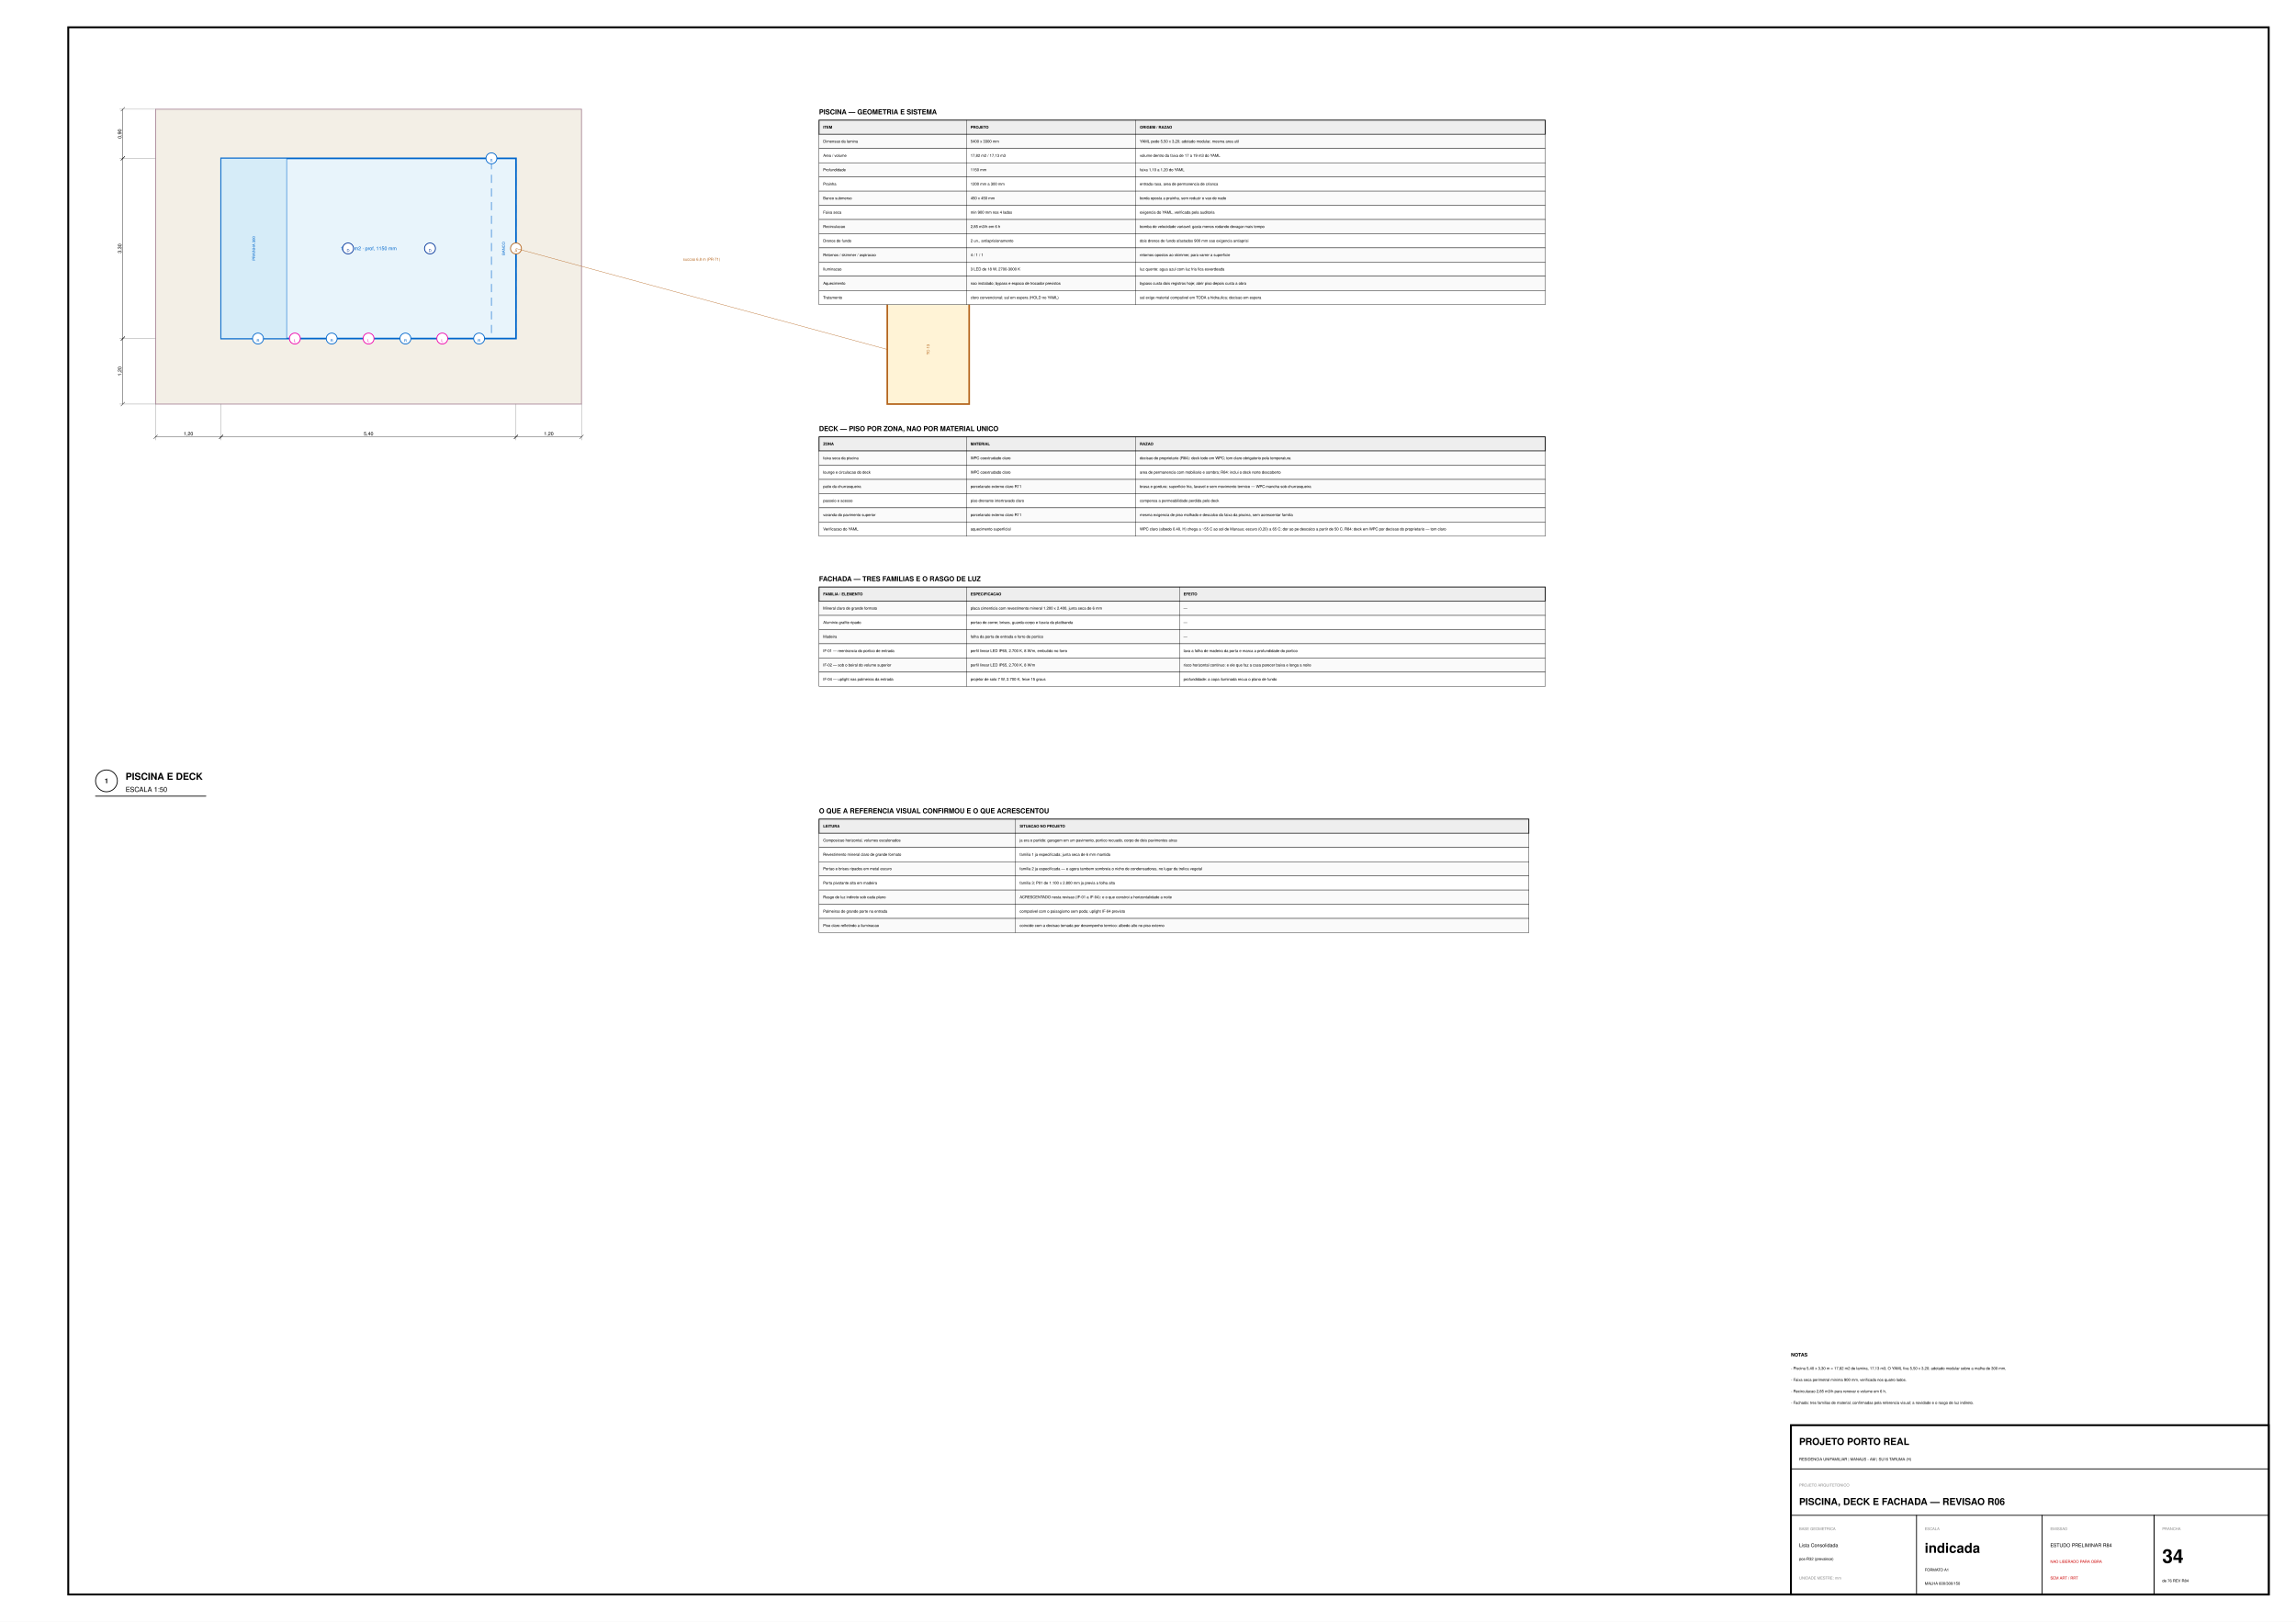
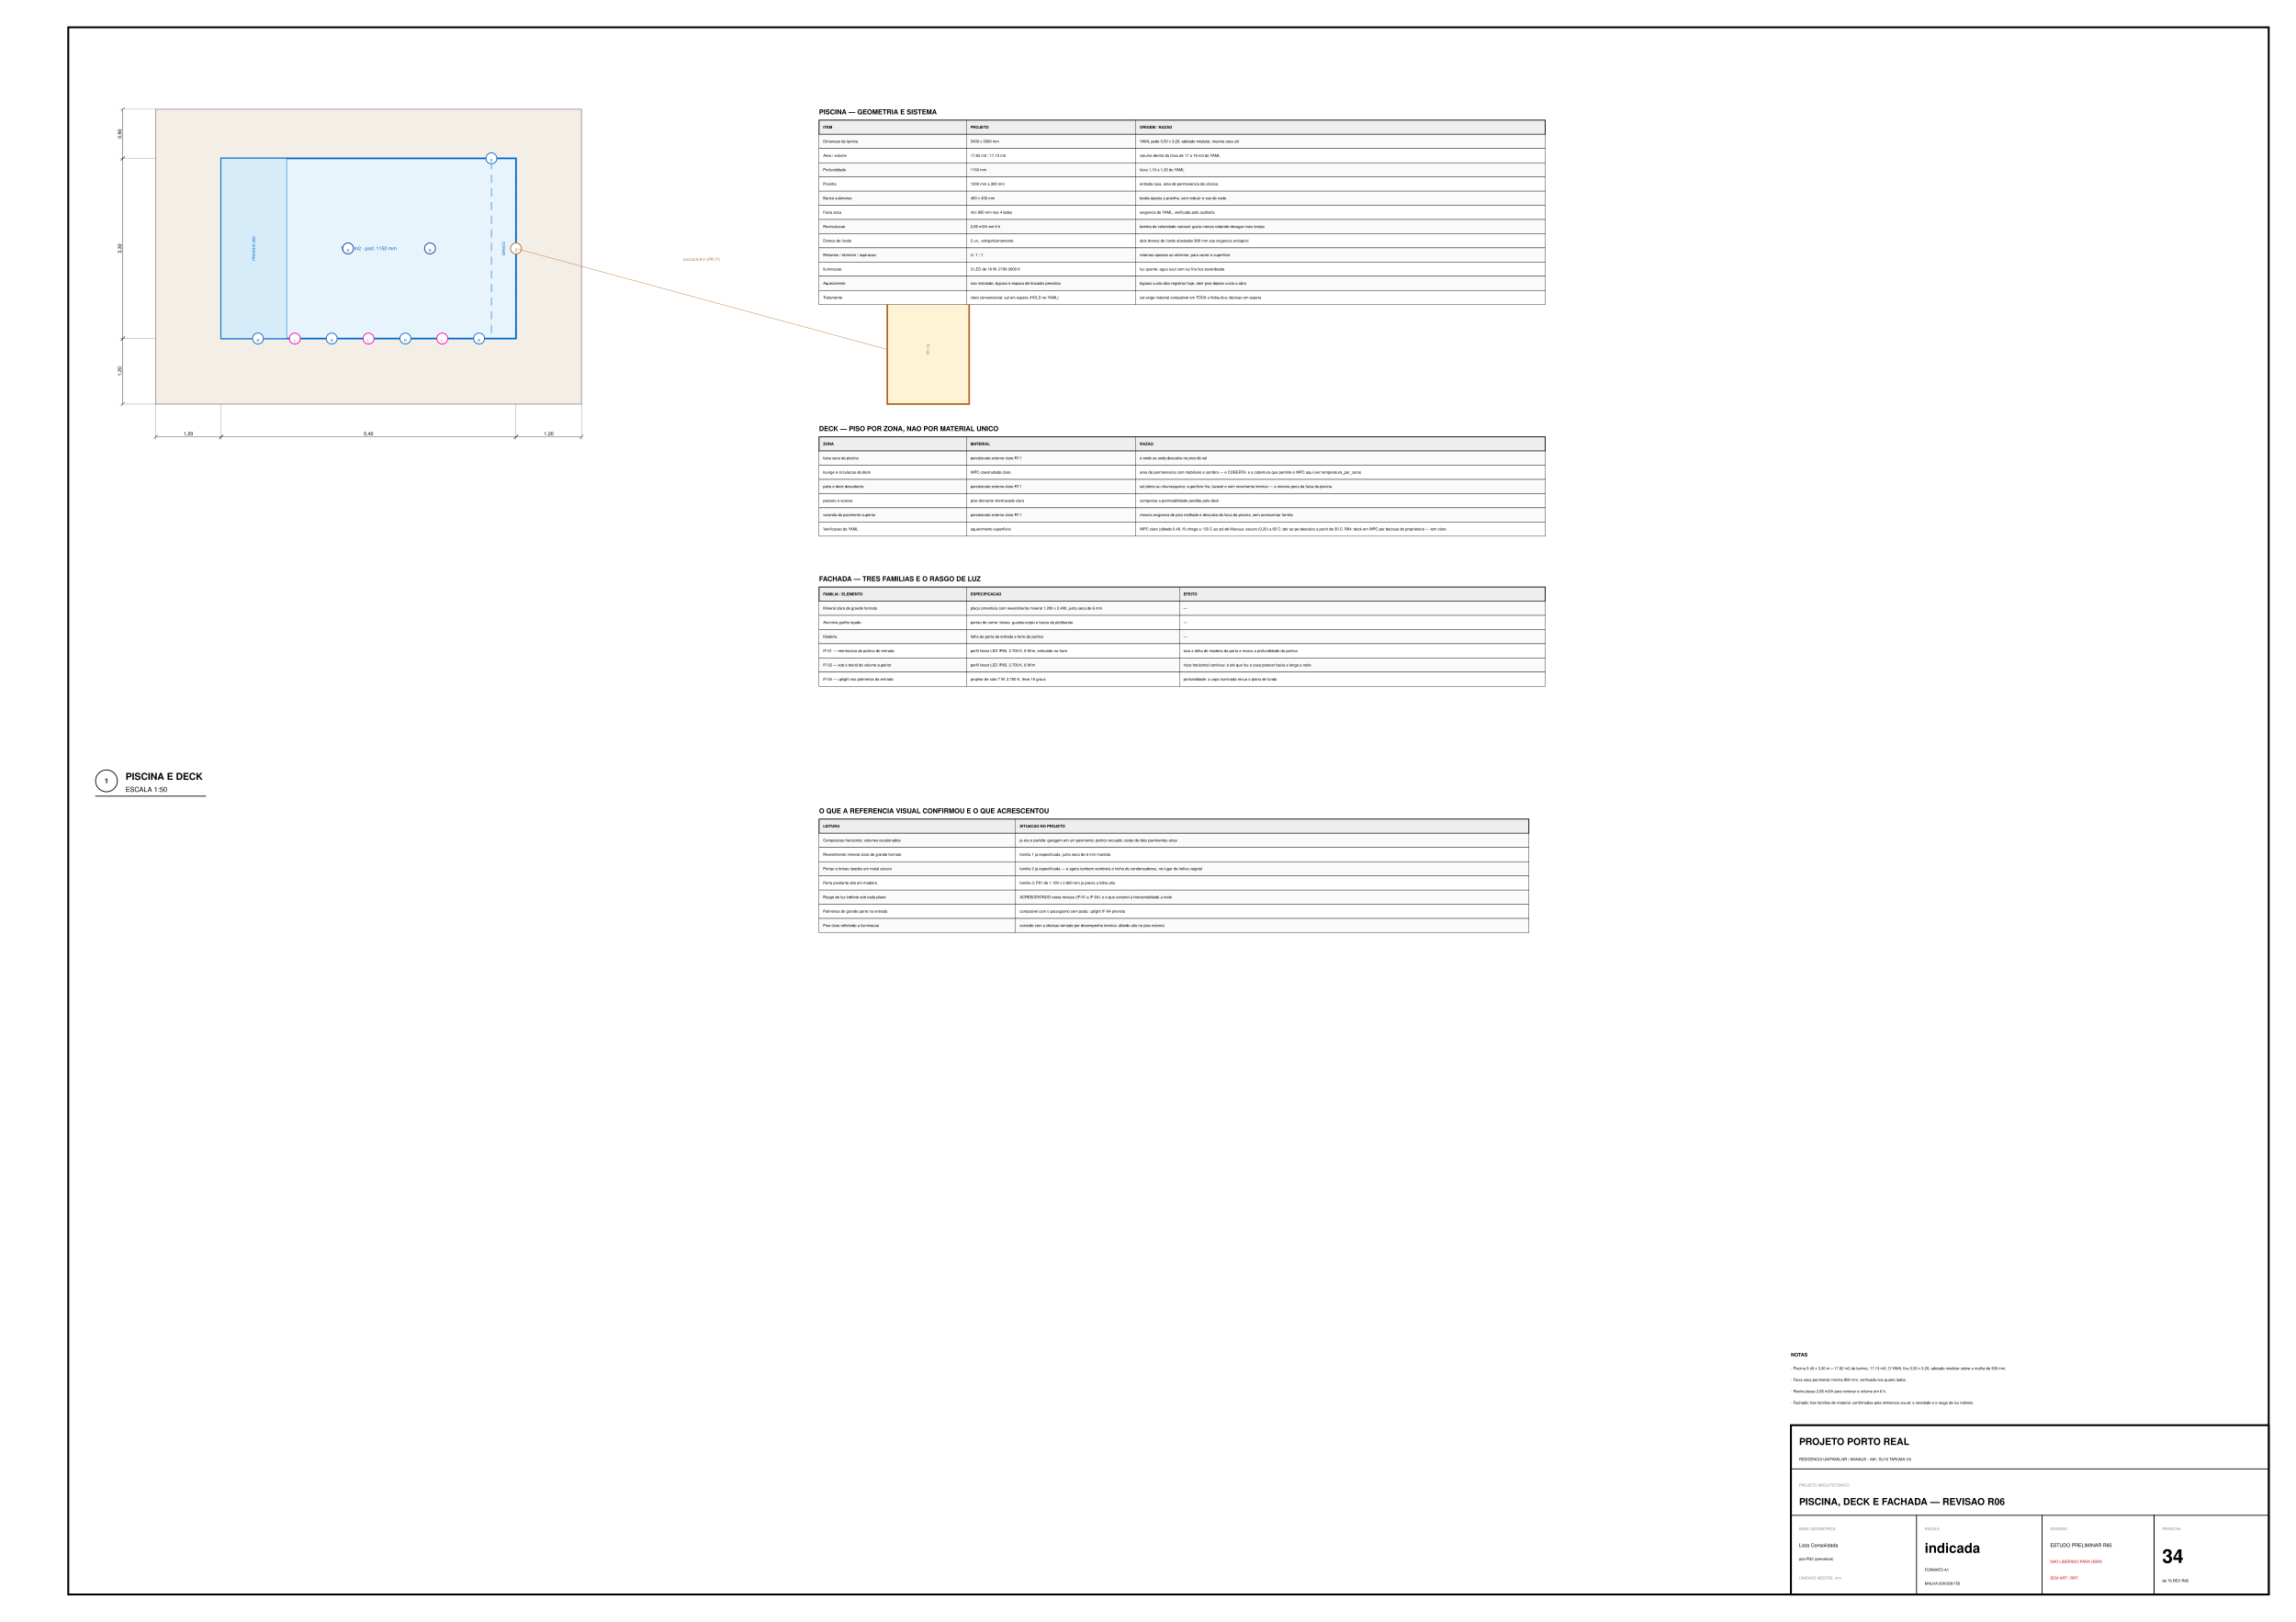
<svg xmlns="http://www.w3.org/2000/svg" version="1.1" width="841mm" height="594mm" viewBox="0 0 841 594">
  <rect width="841" height="594" fill="#ffffff" />
  <defs>
    <clipPath id="rec1">
      <rect x="25.00" y="10.00" width="806.00" height="574.00" />
    </clipPath>
  </defs>
  <g data-tipo="moldura">
    <rect x="25.0" y="10" width="806.00" height="574.00" fill="none" stroke="#000" stroke-width="0.7" />
  </g>
-   <g data-tipo="carimbo" data-cod="34" data-rev="R84">
+   <g data-tipo="carimbo" data-cod="34" data-rev="R85">
    <polygon points="656.000,522.000 831.000,522.000 831.000,584.000 656.000,584.000" stroke="#000000" stroke-width="0.7" fill="#fff" stroke-linejoin="miter" />
    <text x="659.000" y="528.000" font-family="Helvetica, Arial, sans-serif" font-size="3.50" font-weight="bold" fill="#000000" text-anchor="start" dominant-baseline="middle">PROJETO PORTO REAL</text>
    <text x="659.000" y="534.500" font-family="Helvetica, Arial, sans-serif" font-size="1.40" font-weight="normal" fill="#000000" text-anchor="start" dominant-baseline="middle">RESIDENCIA UNIFAMILIAR  |  MANAUS - AM  |  SU16 TARUMA (H)</text>
    <line x1="656.000" y1="538.000" x2="831.000" y2="538.000" stroke="#000000" stroke-width="0.3" fill="none" stroke-linecap="round" />
    <text x="659.000" y="544.000" font-family="Helvetica, Arial, sans-serif" font-size="1.40" font-weight="normal" fill="#8a8a8a" text-anchor="start" dominant-baseline="middle">PROJETO ARQUITETONICO</text>
    <text x="659.000" y="550.000" font-family="Helvetica, Arial, sans-serif" font-size="3.50" font-weight="bold" fill="#000000" text-anchor="start" dominant-baseline="middle">PISCINA, DECK E FACHADA — REVISAO R06</text>
    <line x1="656.000" y1="555.000" x2="831.000" y2="555.000" stroke="#000000" stroke-width="0.3" fill="none" stroke-linecap="round" />
    <line x1="702.000" y1="555.000" x2="702.000" y2="584.000" stroke="#000000" stroke-width="0.3" fill="none" stroke-linecap="round" />
    <line x1="748.000" y1="555.000" x2="748.000" y2="584.000" stroke="#000000" stroke-width="0.3" fill="none" stroke-linecap="round" />
    <line x1="789.000" y1="555.000" x2="789.000" y2="584.000" stroke="#000000" stroke-width="0.3" fill="none" stroke-linecap="round" />
    <line x1="789.000" y1="555.000" x2="789.000" y2="584.000" stroke="#000000" stroke-width="0.3" fill="none" stroke-linecap="round" />
    <text x="659.000" y="560.000" font-family="Helvetica, Arial, sans-serif" font-size="1.40" font-weight="normal" fill="#8a8a8a" text-anchor="start" dominant-baseline="middle">BASE GEOMETRICA</text>
    <text x="659.000" y="566.000" font-family="Helvetica, Arial, sans-serif" font-size="1.80" font-weight="normal" fill="#000000" text-anchor="start" dominant-baseline="middle">Lista Consolidada</text>
    <text x="659.000" y="571.000" font-family="Helvetica, Arial, sans-serif" font-size="1.40" font-weight="normal" fill="#000000" text-anchor="start" dominant-baseline="middle">pos-R32 (prevalece)</text>
    <text x="659.000" y="578.000" font-family="Helvetica, Arial, sans-serif" font-size="1.40" font-weight="normal" fill="#8a8a8a" text-anchor="start" dominant-baseline="middle">UNIDADE MESTRE: mm</text>
    <text x="705.000" y="560.000" font-family="Helvetica, Arial, sans-serif" font-size="1.40" font-weight="normal" fill="#8a8a8a" text-anchor="start" dominant-baseline="middle">ESCALA</text>
    <text x="705.000" y="567.000" font-family="Helvetica, Arial, sans-serif" font-size="5.00" font-weight="bold" fill="#000000" text-anchor="start" dominant-baseline="middle">indicada</text>
    <text x="705.000" y="575.000" font-family="Helvetica, Arial, sans-serif" font-size="1.40" font-weight="normal" fill="#000000" text-anchor="start" dominant-baseline="middle">FORMATO A1</text>
    <text x="705.000" y="580.000" font-family="Helvetica, Arial, sans-serif" font-size="1.40" font-weight="normal" fill="#000000" text-anchor="start" dominant-baseline="middle">MALHA 600/300/150</text>
    <text x="751.000" y="560.000" font-family="Helvetica, Arial, sans-serif" font-size="1.40" font-weight="normal" fill="#8a8a8a" text-anchor="start" dominant-baseline="middle">EMISSAO</text>
-     <text x="751.000" y="566.000" font-family="Helvetica, Arial, sans-serif" font-size="1.80" font-weight="normal" fill="#000000" text-anchor="start" dominant-baseline="middle">ESTUDO PRELIMINAR  R84</text>
+     <text x="751.000" y="566.000" font-family="Helvetica, Arial, sans-serif" font-size="1.80" font-weight="normal" fill="#000000" text-anchor="start" dominant-baseline="middle">ESTUDO PRELIMINAR  R85</text>
    <text x="751.000" y="572.000" font-family="Helvetica, Arial, sans-serif" font-size="1.40" font-weight="normal" fill="#c00" text-anchor="start" dominant-baseline="middle">NAO LIBERADO PARA OBRA</text>
    <text x="751.000" y="578.000" font-family="Helvetica, Arial, sans-serif" font-size="1.40" font-weight="normal" fill="#c00" text-anchor="start" dominant-baseline="middle">SEM ART / RRT</text>
    <text x="792.000" y="560.000" font-family="Helvetica, Arial, sans-serif" font-size="1.40" font-weight="normal" fill="#8a8a8a" text-anchor="start" dominant-baseline="middle">PRANCHA</text>
    <text x="792.000" y="570.000" font-family="Helvetica, Arial, sans-serif" font-size="7.00" font-weight="bold" fill="#000000" text-anchor="start" dominant-baseline="middle">34</text>
-     <text x="792.000" y="579.000" font-family="Helvetica, Arial, sans-serif" font-size="1.40" font-weight="normal" fill="#000000" text-anchor="start" dominant-baseline="middle">de 76   REV R84</text>
+     <text x="792.000" y="579.000" font-family="Helvetica, Arial, sans-serif" font-size="1.40" font-weight="normal" fill="#000000" text-anchor="start" dominant-baseline="middle">de 76   REV R85</text>
  </g>
  <g data-tipo="notas">
    <text x="656.000" y="496.200" font-family="Helvetica, Arial, sans-serif" font-size="1.80" font-weight="bold" fill="#000000" text-anchor="start" dominant-baseline="middle">NOTAS</text>
    <text x="656.000" y="501.200" font-family="Helvetica, Arial, sans-serif" font-size="1.40" font-weight="normal" fill="#000000" text-anchor="start" dominant-baseline="middle">- Piscina 5,40 x 3,30 m = 17,82 m2 de lamina, 17,13 m3, O YAML fixa 5,50 x 3,20; adotado modular sobre a malha de 300 mm,</text>
    <text x="656.000" y="505.400" font-family="Helvetica, Arial, sans-serif" font-size="1.40" font-weight="normal" fill="#000000" text-anchor="start" dominant-baseline="middle">- Faixa seca perimetral minima 900 mm, verificada nos quatro lados.</text>
    <text x="656.000" y="509.600" font-family="Helvetica, Arial, sans-serif" font-size="1.40" font-weight="normal" fill="#000000" text-anchor="start" dominant-baseline="middle">- Recirculacao 2,85 m3/h para renovar o volume em 6 h,</text>
    <text x="656.000" y="513.800" font-family="Helvetica, Arial, sans-serif" font-size="1.40" font-weight="normal" fill="#000000" text-anchor="start" dominant-baseline="middle">- Fachada: tres familias de material, confirmadas pela referencia visual; a novidade e o rasgo de luz indireto.</text>
  </g>
  <g clip-path="url(#rec1)" data-tipo="recorte">
    <circle cx="39.000" cy="286.000" r="4.000" stroke="#000000" stroke-width="0.3" fill="none" />
    <text x="39.000" y="286.000" font-family="Helvetica, Arial, sans-serif" font-size="2.50" font-weight="bold" fill="#000000" text-anchor="middle" dominant-baseline="middle">1</text>
    <text x="46.000" y="284.400" font-family="Helvetica, Arial, sans-serif" font-size="3.50" font-weight="bold" fill="#000000" text-anchor="start" dominant-baseline="middle">PISCINA E DECK</text>
    <text x="46.000" y="289.200" font-family="Helvetica, Arial, sans-serif" font-size="2.50" font-weight="normal" fill="#000000" text-anchor="start" dominant-baseline="middle">ESCALA 1:50</text>
    <line x1="35.000" y1="291.600" x2="75.400" y2="291.600" stroke="#000000" stroke-width="0.3" fill="none" stroke-linecap="round" />
    <polygon points="57.000,148.000 213.000,148.000 213.000,40.000 57.000,40.000" stroke="#a89" stroke-width="0.3" fill="#f3efe6" stroke-linejoin="miter" />
    <polygon points="81.000,124.000 189.000,124.000 189.000,58.000 81.000,58.000" stroke="#06c" stroke-width="0.6" fill="#e8f4fb" stroke-linejoin="miter" />
    <polygon points="81.000,124.000 105.000,124.000 105.000,58.000 81.000,58.000" stroke="#06c" stroke-width="0.18" fill="#d6ecf8" stroke-linejoin="miter" />
    <text x="93.000" y="91.000" font-family="Helvetica, Arial, sans-serif" font-size="1.40" font-weight="normal" fill="#06c" text-anchor="middle" dominant-baseline="middle" transform="rotate(-90.00 93.000 91.000)">PRAINHA 300</text>
    <polygon points="180.000,124.000 189.000,124.000 189.000,58.000 180.000,58.000" stroke="#06c" stroke-width="0.2" fill="none" stroke-dasharray="3,2" stroke-linejoin="miter" />
    <text x="184.500" y="91.000" font-family="Helvetica, Arial, sans-serif" font-size="1.40" font-weight="normal" fill="#06c" text-anchor="middle" dominant-baseline="middle" transform="rotate(-90.00 184.500 91.000)">BANCO</text>
    <text x="135.000" y="91.000" font-family="Helvetica, Arial, sans-serif" font-size="1.80" font-weight="normal" fill="#06c" text-anchor="middle" dominant-baseline="middle">17,82 m2  ·  prof, 1150 mm</text>
    <circle cx="180.000" cy="58.000" r="2.000" stroke="#06c" stroke-width="0.3" fill="#fff" />
    <text x="180.000" y="58.800" font-family="Helvetica, Arial, sans-serif" font-size="1.40" font-weight="normal" fill="#06c" text-anchor="middle" dominant-baseline="middle">S</text>
    <circle cx="127.500" cy="91.000" r="2.000" stroke="#039" stroke-width="0.3" fill="#fff" />
    <text x="127.500" y="91.800" font-family="Helvetica, Arial, sans-serif" font-size="1.40" font-weight="normal" fill="#039" text-anchor="middle" dominant-baseline="middle">D</text>
    <circle cx="157.500" cy="91.000" r="2.000" stroke="#039" stroke-width="0.3" fill="#fff" />
    <text x="157.500" y="91.800" font-family="Helvetica, Arial, sans-serif" font-size="1.40" font-weight="normal" fill="#039" text-anchor="middle" dominant-baseline="middle">D</text>
    <circle cx="94.500" cy="124.000" r="2.000" stroke="#06c" stroke-width="0.3" fill="#fff" />
    <text x="94.500" y="124.800" font-family="Helvetica, Arial, sans-serif" font-size="1.40" font-weight="normal" fill="#06c" text-anchor="middle" dominant-baseline="middle">R</text>
    <circle cx="121.500" cy="124.000" r="2.000" stroke="#06c" stroke-width="0.3" fill="#fff" />
    <text x="121.500" y="124.800" font-family="Helvetica, Arial, sans-serif" font-size="1.40" font-weight="normal" fill="#06c" text-anchor="middle" dominant-baseline="middle">R</text>
    <circle cx="148.500" cy="124.000" r="2.000" stroke="#06c" stroke-width="0.3" fill="#fff" />
    <text x="148.500" y="124.800" font-family="Helvetica, Arial, sans-serif" font-size="1.40" font-weight="normal" fill="#06c" text-anchor="middle" dominant-baseline="middle">R</text>
    <circle cx="175.500" cy="124.000" r="2.000" stroke="#06c" stroke-width="0.3" fill="#fff" />
    <text x="175.500" y="124.800" font-family="Helvetica, Arial, sans-serif" font-size="1.40" font-weight="normal" fill="#06c" text-anchor="middle" dominant-baseline="middle">R</text>
    <circle cx="189.000" cy="91.000" r="2.000" stroke="#b5651d" stroke-width="0.3" fill="#fff" />
    <text x="189.000" y="91.800" font-family="Helvetica, Arial, sans-serif" font-size="1.40" font-weight="normal" fill="#b5651d" text-anchor="middle" dominant-baseline="middle">A</text>
    <circle cx="108.000" cy="124.000" r="2.000" stroke="#e0a" stroke-width="0.3" fill="#fff" />
    <text x="108.000" y="124.800" font-family="Helvetica, Arial, sans-serif" font-size="1.40" font-weight="normal" fill="#e0a" text-anchor="middle" dominant-baseline="middle">L</text>
    <circle cx="135.000" cy="124.000" r="2.000" stroke="#e0a" stroke-width="0.3" fill="#fff" />
    <text x="135.000" y="124.800" font-family="Helvetica, Arial, sans-serif" font-size="1.40" font-weight="normal" fill="#e0a" text-anchor="middle" dominant-baseline="middle">L</text>
    <circle cx="162.000" cy="124.000" r="2.000" stroke="#e0a" stroke-width="0.3" fill="#fff" />
    <text x="162.000" y="124.800" font-family="Helvetica, Arial, sans-serif" font-size="1.40" font-weight="normal" fill="#e0a" text-anchor="middle" dominant-baseline="middle">L</text>
    <g data-tipo="cota" data-eixo="H" data-parciais="3">
      <line x1="57.000" y1="148.000" x2="57.000" y2="161.200" stroke="#8a8a8a" stroke-width="0.13" fill="none" stroke-linecap="round" />
      <line x1="81.000" y1="148.000" x2="81.000" y2="161.200" stroke="#8a8a8a" stroke-width="0.13" fill="none" stroke-linecap="round" />
      <line x1="189.000" y1="148.000" x2="189.000" y2="161.200" stroke="#8a8a8a" stroke-width="0.13" fill="none" stroke-linecap="round" />
      <line x1="213.000" y1="148.000" x2="213.000" y2="161.200" stroke="#8a8a8a" stroke-width="0.13" fill="none" stroke-linecap="round" />
      <line x1="57.000" y1="160.000" x2="213.000" y2="160.000" stroke="#000000" stroke-width="0.13" fill="none" stroke-linecap="round" />
      <line x1="56.300" y1="160.700" x2="57.700" y2="159.300" stroke="#000000" stroke-width="0.13" fill="none" stroke-linecap="round" />
      <line x1="80.300" y1="160.700" x2="81.700" y2="159.300" stroke="#000000" stroke-width="0.13" fill="none" stroke-linecap="round" />
      <text x="69.000" y="158.884" font-family="Helvetica, Arial, sans-serif" font-size="1.80" font-weight="normal" fill="#000000" text-anchor="middle" dominant-baseline="middle">1,20</text>
      <line x1="80.300" y1="160.700" x2="81.700" y2="159.300" stroke="#000000" stroke-width="0.13" fill="none" stroke-linecap="round" />
      <line x1="188.300" y1="160.700" x2="189.700" y2="159.300" stroke="#000000" stroke-width="0.13" fill="none" stroke-linecap="round" />
      <text x="135.000" y="158.884" font-family="Helvetica, Arial, sans-serif" font-size="1.80" font-weight="normal" fill="#000000" text-anchor="middle" dominant-baseline="middle">5,40</text>
      <line x1="188.300" y1="160.700" x2="189.700" y2="159.300" stroke="#000000" stroke-width="0.13" fill="none" stroke-linecap="round" />
      <line x1="212.300" y1="160.700" x2="213.700" y2="159.300" stroke="#000000" stroke-width="0.13" fill="none" stroke-linecap="round" />
      <text x="201.000" y="158.884" font-family="Helvetica, Arial, sans-serif" font-size="1.80" font-weight="normal" fill="#000000" text-anchor="middle" dominant-baseline="middle">1,20</text>
    </g>
    <g data-tipo="cota" data-eixo="V" data-parciais="3">
      <line x1="57.000" y1="148.000" x2="43.800" y2="148.000" stroke="#8a8a8a" stroke-width="0.13" fill="none" stroke-linecap="round" />
      <line x1="57.000" y1="124.000" x2="43.800" y2="124.000" stroke="#8a8a8a" stroke-width="0.13" fill="none" stroke-linecap="round" />
      <line x1="57.000" y1="58.000" x2="43.800" y2="58.000" stroke="#8a8a8a" stroke-width="0.13" fill="none" stroke-linecap="round" />
      <line x1="57.000" y1="40.000" x2="43.800" y2="40.000" stroke="#8a8a8a" stroke-width="0.13" fill="none" stroke-linecap="round" />
      <line x1="45.000" y1="148.000" x2="45.000" y2="40.000" stroke="#000000" stroke-width="0.13" fill="none" stroke-linecap="round" />
      <line x1="44.300" y1="148.700" x2="45.700" y2="147.300" stroke="#000000" stroke-width="0.13" fill="none" stroke-linecap="round" />
      <line x1="44.300" y1="124.700" x2="45.700" y2="123.300" stroke="#000000" stroke-width="0.13" fill="none" stroke-linecap="round" />
      <text x="43.884" y="136.000" font-family="Helvetica, Arial, sans-serif" font-size="1.80" font-weight="normal" fill="#000000" text-anchor="middle" dominant-baseline="middle" transform="rotate(-90.00 43.884 136.000)">1,20</text>
      <line x1="44.300" y1="124.700" x2="45.700" y2="123.300" stroke="#000000" stroke-width="0.13" fill="none" stroke-linecap="round" />
      <line x1="44.300" y1="58.700" x2="45.700" y2="57.300" stroke="#000000" stroke-width="0.13" fill="none" stroke-linecap="round" />
      <text x="43.884" y="91.000" font-family="Helvetica, Arial, sans-serif" font-size="1.80" font-weight="normal" fill="#000000" text-anchor="middle" dominant-baseline="middle" transform="rotate(-90.00 43.884 91.000)">3,30</text>
      <line x1="44.300" y1="58.700" x2="45.700" y2="57.300" stroke="#000000" stroke-width="0.13" fill="none" stroke-linecap="round" />
      <line x1="44.300" y1="40.700" x2="45.700" y2="39.300" stroke="#000000" stroke-width="0.13" fill="none" stroke-linecap="round" />
      <text x="43.884" y="49.000" font-family="Helvetica, Arial, sans-serif" font-size="1.80" font-weight="normal" fill="#000000" text-anchor="middle" dominant-baseline="middle" transform="rotate(-90.00 43.884 49.000)">0,90</text>
    </g>
    <polygon points="325.000,148.000 355.000,148.000 355.000,108.000 325.000,108.000" stroke="#b5651d" stroke-width="0.6" fill="#fff3d6" stroke-linejoin="miter" />
    <text x="340.000" y="128.000" font-family="Helvetica, Arial, sans-serif" font-size="1.40" font-weight="normal" fill="#b5651d" text-anchor="middle" dominant-baseline="middle" transform="rotate(-90.00 340.000 128.000)">TC-13</text>
    <line x1="189.000" y1="91.000" x2="325.000" y2="128.000" stroke="#b5651d" stroke-width="0.13" fill="none" stroke-linecap="round" />
    <text x="257.000" y="95.000" font-family="Helvetica, Arial, sans-serif" font-size="1.40" font-weight="normal" fill="#b5651d" text-anchor="middle" dominant-baseline="middle">succao 6,8 m (PR-71)</text>
    <text x="300.000" y="41.000" font-family="Helvetica, Arial, sans-serif" font-size="2.50" font-weight="bold" fill="#000000" text-anchor="start" dominant-baseline="middle">PISCINA — GEOMETRIA E SISTEMA</text>
    <polygon points="300.000,44.000 566.000,44.000 566.000,49.200 300.000,49.200" stroke="#000000" stroke-width="0.3" fill="#eee" stroke-linejoin="miter" />
    <text x="301.500" y="46.600" font-family="Helvetica, Arial, sans-serif" font-size="1.40" font-weight="bold" fill="#000000" text-anchor="start" dominant-baseline="middle">ITEM</text>
    <text x="355.500" y="46.600" font-family="Helvetica, Arial, sans-serif" font-size="1.40" font-weight="bold" fill="#000000" text-anchor="start" dominant-baseline="middle">PROJETO</text>
    <text x="417.500" y="46.600" font-family="Helvetica, Arial, sans-serif" font-size="1.40" font-weight="bold" fill="#000000" text-anchor="start" dominant-baseline="middle">ORIGEM / RAZAO</text>
    <polygon points="300.000,49.200 566.000,49.200 566.000,54.400 300.000,54.400" stroke="#000000" stroke-width="0.13" fill="#fafafa" stroke-linejoin="miter" />
    <text x="301.500" y="51.800" font-family="Helvetica, Arial, sans-serif" font-size="1.40" font-weight="normal" fill="#000000" text-anchor="start" dominant-baseline="middle">Dimensao da lamina</text>
    <text x="355.500" y="51.800" font-family="Helvetica, Arial, sans-serif" font-size="1.40" font-weight="normal" fill="#000000" text-anchor="start" dominant-baseline="middle">5400 x 3300 mm</text>
    <text x="417.500" y="51.800" font-family="Helvetica, Arial, sans-serif" font-size="1.40" font-weight="normal" fill="#000000" text-anchor="start" dominant-baseline="middle">YAML pede 5,50 x 3,20; adotado modular, mesma area util</text>
    <polygon points="300.000,54.400 566.000,54.400 566.000,59.600 300.000,59.600" stroke="#000000" stroke-width="0.13" fill="#fff" stroke-linejoin="miter" />
    <text x="301.500" y="57.000" font-family="Helvetica, Arial, sans-serif" font-size="1.40" font-weight="normal" fill="#000000" text-anchor="start" dominant-baseline="middle">Area / volume</text>
    <text x="355.500" y="57.000" font-family="Helvetica, Arial, sans-serif" font-size="1.40" font-weight="normal" fill="#000000" text-anchor="start" dominant-baseline="middle">17,82 m2 / 17,13 m3</text>
    <text x="417.500" y="57.000" font-family="Helvetica, Arial, sans-serif" font-size="1.40" font-weight="normal" fill="#000000" text-anchor="start" dominant-baseline="middle">volume dentro da faixa de 17 a 19 m3 do YAML</text>
    <polygon points="300.000,59.600 566.000,59.600 566.000,64.800 300.000,64.800" stroke="#000000" stroke-width="0.13" fill="#fafafa" stroke-linejoin="miter" />
    <text x="301.500" y="62.200" font-family="Helvetica, Arial, sans-serif" font-size="1.40" font-weight="normal" fill="#000000" text-anchor="start" dominant-baseline="middle">Profundidade</text>
    <text x="355.500" y="62.200" font-family="Helvetica, Arial, sans-serif" font-size="1.40" font-weight="normal" fill="#000000" text-anchor="start" dominant-baseline="middle">1150 mm</text>
    <text x="417.500" y="62.200" font-family="Helvetica, Arial, sans-serif" font-size="1.40" font-weight="normal" fill="#000000" text-anchor="start" dominant-baseline="middle">faixa 1,10 a 1,20 do YAML</text>
    <polygon points="300.000,64.800 566.000,64.800 566.000,70.000 300.000,70.000" stroke="#000000" stroke-width="0.13" fill="#fff" stroke-linejoin="miter" />
    <text x="301.500" y="67.400" font-family="Helvetica, Arial, sans-serif" font-size="1.40" font-weight="normal" fill="#000000" text-anchor="start" dominant-baseline="middle">Prainha</text>
    <text x="355.500" y="67.400" font-family="Helvetica, Arial, sans-serif" font-size="1.40" font-weight="normal" fill="#000000" text-anchor="start" dominant-baseline="middle">1200 mm a 300 mm</text>
    <text x="417.500" y="67.400" font-family="Helvetica, Arial, sans-serif" font-size="1.40" font-weight="normal" fill="#000000" text-anchor="start" dominant-baseline="middle">entrada rasa, area de permanencia de crianca</text>
    <polygon points="300.000,70.000 566.000,70.000 566.000,75.200 300.000,75.200" stroke="#000000" stroke-width="0.13" fill="#fafafa" stroke-linejoin="miter" />
    <text x="301.500" y="72.600" font-family="Helvetica, Arial, sans-serif" font-size="1.40" font-weight="normal" fill="#000000" text-anchor="start" dominant-baseline="middle">Banco submerso</text>
    <text x="355.500" y="72.600" font-family="Helvetica, Arial, sans-serif" font-size="1.40" font-weight="normal" fill="#000000" text-anchor="start" dominant-baseline="middle">450 x 450 mm</text>
    <text x="417.500" y="72.600" font-family="Helvetica, Arial, sans-serif" font-size="1.40" font-weight="normal" fill="#000000" text-anchor="start" dominant-baseline="middle">borda oposta a prainha, sem reduzir o vao de nado</text>
    <polygon points="300.000,75.200 566.000,75.200 566.000,80.400 300.000,80.400" stroke="#000000" stroke-width="0.13" fill="#fff" stroke-linejoin="miter" />
    <text x="301.500" y="77.800" font-family="Helvetica, Arial, sans-serif" font-size="1.40" font-weight="normal" fill="#000000" text-anchor="start" dominant-baseline="middle">Faixa seca</text>
    <text x="355.500" y="77.800" font-family="Helvetica, Arial, sans-serif" font-size="1.40" font-weight="normal" fill="#000000" text-anchor="start" dominant-baseline="middle">min 900 mm nos 4 lados</text>
    <text x="417.500" y="77.800" font-family="Helvetica, Arial, sans-serif" font-size="1.40" font-weight="normal" fill="#000000" text-anchor="start" dominant-baseline="middle">exigencia do YAML, verificada pela auditoria</text>
    <polygon points="300.000,80.400 566.000,80.400 566.000,85.600 300.000,85.600" stroke="#000000" stroke-width="0.13" fill="#fafafa" stroke-linejoin="miter" />
    <text x="301.500" y="83.000" font-family="Helvetica, Arial, sans-serif" font-size="1.40" font-weight="normal" fill="#000000" text-anchor="start" dominant-baseline="middle">Recirculacao</text>
    <text x="355.500" y="83.000" font-family="Helvetica, Arial, sans-serif" font-size="1.40" font-weight="normal" fill="#000000" text-anchor="start" dominant-baseline="middle">2,85 m3/h em 6 h</text>
    <text x="417.500" y="83.000" font-family="Helvetica, Arial, sans-serif" font-size="1.40" font-weight="normal" fill="#000000" text-anchor="start" dominant-baseline="middle">bomba de velocidade variavel: gasta menos rodando devagar mais tempo</text>
    <polygon points="300.000,85.600 566.000,85.600 566.000,90.800 300.000,90.800" stroke="#000000" stroke-width="0.13" fill="#fff" stroke-linejoin="miter" />
    <text x="301.500" y="88.200" font-family="Helvetica, Arial, sans-serif" font-size="1.40" font-weight="normal" fill="#000000" text-anchor="start" dominant-baseline="middle">Drenos de fundo</text>
    <text x="355.500" y="88.200" font-family="Helvetica, Arial, sans-serif" font-size="1.40" font-weight="normal" fill="#000000" text-anchor="start" dominant-baseline="middle">2 un., antiaprisionamento</text>
    <text x="417.500" y="88.200" font-family="Helvetica, Arial, sans-serif" font-size="1.40" font-weight="normal" fill="#000000" text-anchor="start" dominant-baseline="middle">dois drenos de fundo afastados 900 mm sao exigencia antiaprisi</text>
    <polygon points="300.000,90.800 566.000,90.800 566.000,96.000 300.000,96.000" stroke="#000000" stroke-width="0.13" fill="#fafafa" stroke-linejoin="miter" />
    <text x="301.500" y="93.400" font-family="Helvetica, Arial, sans-serif" font-size="1.40" font-weight="normal" fill="#000000" text-anchor="start" dominant-baseline="middle">Retornos / skimmer / aspiracao</text>
    <text x="355.500" y="93.400" font-family="Helvetica, Arial, sans-serif" font-size="1.40" font-weight="normal" fill="#000000" text-anchor="start" dominant-baseline="middle">4 / 1 / 1</text>
    <text x="417.500" y="93.400" font-family="Helvetica, Arial, sans-serif" font-size="1.40" font-weight="normal" fill="#000000" text-anchor="start" dominant-baseline="middle">retornos opostos ao skimmer, para varrer a superficie</text>
    <polygon points="300.000,96.000 566.000,96.000 566.000,101.200 300.000,101.200" stroke="#000000" stroke-width="0.13" fill="#fff" stroke-linejoin="miter" />
    <text x="301.500" y="98.600" font-family="Helvetica, Arial, sans-serif" font-size="1.40" font-weight="normal" fill="#000000" text-anchor="start" dominant-baseline="middle">Iluminacao</text>
    <text x="355.500" y="98.600" font-family="Helvetica, Arial, sans-serif" font-size="1.40" font-weight="normal" fill="#000000" text-anchor="start" dominant-baseline="middle">3 LED de 18 W, 2700-3000 K</text>
    <text x="417.500" y="98.600" font-family="Helvetica, Arial, sans-serif" font-size="1.40" font-weight="normal" fill="#000000" text-anchor="start" dominant-baseline="middle">luz quente: agua azul com luz fria fica esverdeada</text>
    <polygon points="300.000,101.200 566.000,101.200 566.000,106.400 300.000,106.400" stroke="#000000" stroke-width="0.13" fill="#fafafa" stroke-linejoin="miter" />
    <text x="301.500" y="103.800" font-family="Helvetica, Arial, sans-serif" font-size="1.40" font-weight="normal" fill="#000000" text-anchor="start" dominant-baseline="middle">Aquecimento</text>
    <text x="355.500" y="103.800" font-family="Helvetica, Arial, sans-serif" font-size="1.40" font-weight="normal" fill="#000000" text-anchor="start" dominant-baseline="middle">nao instalado; bypass e espaco de trocador previstos</text>
    <text x="417.500" y="103.800" font-family="Helvetica, Arial, sans-serif" font-size="1.40" font-weight="normal" fill="#000000" text-anchor="start" dominant-baseline="middle">bypass custa dois registros hoje; abrir piso depois custa a obra</text>
    <polygon points="300.000,106.400 566.000,106.400 566.000,111.600 300.000,111.600" stroke="#000000" stroke-width="0.13" fill="#fff" stroke-linejoin="miter" />
    <text x="301.500" y="109.000" font-family="Helvetica, Arial, sans-serif" font-size="1.40" font-weight="normal" fill="#000000" text-anchor="start" dominant-baseline="middle">Tratamento</text>
    <text x="355.500" y="109.000" font-family="Helvetica, Arial, sans-serif" font-size="1.40" font-weight="normal" fill="#000000" text-anchor="start" dominant-baseline="middle">cloro convencional; sal em espera (HOLD no YAML)</text>
    <text x="417.500" y="109.000" font-family="Helvetica, Arial, sans-serif" font-size="1.40" font-weight="normal" fill="#000000" text-anchor="start" dominant-baseline="middle">sal exige material compativel em TODA a hidraulica; decisao em espera</text>
    <line x1="354.000" y1="44.000" x2="354.000" y2="111.600" stroke="#000000" stroke-width="0.13" fill="none" stroke-linecap="round" />
    <line x1="416.000" y1="44.000" x2="416.000" y2="111.600" stroke="#000000" stroke-width="0.13" fill="none" stroke-linecap="round" />
    <text x="300.000" y="157.000" font-family="Helvetica, Arial, sans-serif" font-size="2.50" font-weight="bold" fill="#000000" text-anchor="start" dominant-baseline="middle">DECK — PISO POR ZONA, NAO POR MATERIAL UNICO</text>
    <polygon points="300.000,160.000 566.000,160.000 566.000,165.200 300.000,165.200" stroke="#000000" stroke-width="0.3" fill="#eee" stroke-linejoin="miter" />
    <text x="301.500" y="162.600" font-family="Helvetica, Arial, sans-serif" font-size="1.40" font-weight="bold" fill="#000000" text-anchor="start" dominant-baseline="middle">ZONA</text>
    <text x="355.500" y="162.600" font-family="Helvetica, Arial, sans-serif" font-size="1.40" font-weight="bold" fill="#000000" text-anchor="start" dominant-baseline="middle">MATERIAL</text>
    <text x="417.500" y="162.600" font-family="Helvetica, Arial, sans-serif" font-size="1.40" font-weight="bold" fill="#000000" text-anchor="start" dominant-baseline="middle">RAZAO</text>
    <polygon points="300.000,165.200 566.000,165.200 566.000,170.400 300.000,170.400" stroke="#000000" stroke-width="0.13" fill="#fafafa" stroke-linejoin="miter" />
    <text x="301.500" y="167.800" font-family="Helvetica, Arial, sans-serif" font-size="1.40" font-weight="normal" fill="#000000" text-anchor="start" dominant-baseline="middle">faixa seca da piscina</text>
-     <text x="355.500" y="167.800" font-family="Helvetica, Arial, sans-serif" font-size="1.40" font-weight="normal" fill="#000000" text-anchor="start" dominant-baseline="middle">WPC coextrudado claro</text>
-     <text x="417.500" y="167.800" font-family="Helvetica, Arial, sans-serif" font-size="1.40" font-weight="normal" fill="#000000" text-anchor="start" dominant-baseline="middle">decisao do proprietario (R84): deck todo em WPC; tom claro obrigatorio pela temperatura</text>
+     <text x="355.500" y="167.800" font-family="Helvetica, Arial, sans-serif" font-size="1.40" font-weight="normal" fill="#000000" text-anchor="start" dominant-baseline="middle">porcelanato externo claro R11</text>
+     <text x="417.500" y="167.800" font-family="Helvetica, Arial, sans-serif" font-size="1.40" font-weight="normal" fill="#000000" text-anchor="start" dominant-baseline="middle">e onde se anda descalco no pico do sol</text>
    <polygon points="300.000,170.400 566.000,170.400 566.000,175.600 300.000,175.600" stroke="#000000" stroke-width="0.13" fill="#fff" stroke-linejoin="miter" />
    <text x="301.500" y="173.000" font-family="Helvetica, Arial, sans-serif" font-size="1.40" font-weight="normal" fill="#000000" text-anchor="start" dominant-baseline="middle">lounge e circulacao do deck</text>
    <text x="355.500" y="173.000" font-family="Helvetica, Arial, sans-serif" font-size="1.40" font-weight="normal" fill="#000000" text-anchor="start" dominant-baseline="middle">WPC coextrudado claro</text>
-     <text x="417.500" y="173.000" font-family="Helvetica, Arial, sans-serif" font-size="1.40" font-weight="normal" fill="#000000" text-anchor="start" dominant-baseline="middle">area de permanencia com mobiliario e sombra; R84: inclui o deck norte descoberto</text>
+     <text x="417.500" y="173.000" font-family="Helvetica, Arial, sans-serif" font-size="1.40" font-weight="normal" fill="#000000" text-anchor="start" dominant-baseline="middle">area de permanencia com mobiliario e sombra — e COBERTA: e a cobertura que permite o WPC aqui (ver temperatura_por_zona)</text>
    <polygon points="300.000,175.600 566.000,175.600 566.000,180.800 300.000,180.800" stroke="#000000" stroke-width="0.13" fill="#fafafa" stroke-linejoin="miter" />
-     <text x="301.500" y="178.200" font-family="Helvetica, Arial, sans-serif" font-size="1.40" font-weight="normal" fill="#000000" text-anchor="start" dominant-baseline="middle">patio da churrasqueira</text>
+     <text x="301.500" y="178.200" font-family="Helvetica, Arial, sans-serif" font-size="1.40" font-weight="normal" fill="#000000" text-anchor="start" dominant-baseline="middle">patio e deck descoberto</text>
    <text x="355.500" y="178.200" font-family="Helvetica, Arial, sans-serif" font-size="1.40" font-weight="normal" fill="#000000" text-anchor="start" dominant-baseline="middle">porcelanato externo claro R11</text>
-     <text x="417.500" y="178.200" font-family="Helvetica, Arial, sans-serif" font-size="1.40" font-weight="normal" fill="#000000" text-anchor="start" dominant-baseline="middle">brasa e gordura: superficie fria, lavavel e sem movimento termico — WPC mancha sob churrasqueira</text>
+     <text x="417.500" y="178.200" font-family="Helvetica, Arial, sans-serif" font-size="1.40" font-weight="normal" fill="#000000" text-anchor="start" dominant-baseline="middle">sol pleno ou churrasqueira: superficie fria, lavavel e sem movimento termico — a mesma peca da faixa da piscina</text>
    <polygon points="300.000,180.800 566.000,180.800 566.000,186.000 300.000,186.000" stroke="#000000" stroke-width="0.13" fill="#fff" stroke-linejoin="miter" />
    <text x="301.500" y="183.400" font-family="Helvetica, Arial, sans-serif" font-size="1.40" font-weight="normal" fill="#000000" text-anchor="start" dominant-baseline="middle">passeio e acesso</text>
    <text x="355.500" y="183.400" font-family="Helvetica, Arial, sans-serif" font-size="1.40" font-weight="normal" fill="#000000" text-anchor="start" dominant-baseline="middle">piso drenante intertravado claro</text>
    <text x="417.500" y="183.400" font-family="Helvetica, Arial, sans-serif" font-size="1.40" font-weight="normal" fill="#000000" text-anchor="start" dominant-baseline="middle">compensa a permeabilidade perdida pelo deck</text>
    <polygon points="300.000,186.000 566.000,186.000 566.000,191.200 300.000,191.200" stroke="#000000" stroke-width="0.13" fill="#fafafa" stroke-linejoin="miter" />
    <text x="301.500" y="188.600" font-family="Helvetica, Arial, sans-serif" font-size="1.40" font-weight="normal" fill="#000000" text-anchor="start" dominant-baseline="middle">varanda do pavimento superior</text>
    <text x="355.500" y="188.600" font-family="Helvetica, Arial, sans-serif" font-size="1.40" font-weight="normal" fill="#000000" text-anchor="start" dominant-baseline="middle">porcelanato externo claro R11</text>
    <text x="417.500" y="188.600" font-family="Helvetica, Arial, sans-serif" font-size="1.40" font-weight="normal" fill="#000000" text-anchor="start" dominant-baseline="middle">mesma exigencia de piso molhado e descalco da faixa da piscina, sem acrescentar familia</text>
    <polygon points="300.000,191.200 566.000,191.200 566.000,196.400 300.000,196.400" stroke="#000000" stroke-width="0.13" fill="#fff" stroke-linejoin="miter" />
    <text x="301.500" y="193.800" font-family="Helvetica, Arial, sans-serif" font-size="1.40" font-weight="normal" fill="#000000" text-anchor="start" dominant-baseline="middle">Verificacao do YAML</text>
    <text x="355.500" y="193.800" font-family="Helvetica, Arial, sans-serif" font-size="1.40" font-weight="normal" fill="#000000" text-anchor="start" dominant-baseline="middle">aquecimento superficial</text>
    <text x="417.500" y="193.800" font-family="Helvetica, Arial, sans-serif" font-size="1.40" font-weight="normal" fill="#000000" text-anchor="start" dominant-baseline="middle">WPC claro (albedo 0.40, H) chega a ~55 C ao sol de Manaus; escuro (0,20) a 65 C; dor ao pe descalco a partir de 50 C. R84: deck em WPC por decisao do proprietario — tom claro</text>
    <line x1="354.000" y1="160.000" x2="354.000" y2="196.400" stroke="#000000" stroke-width="0.13" fill="none" stroke-linecap="round" />
    <line x1="416.000" y1="160.000" x2="416.000" y2="196.400" stroke="#000000" stroke-width="0.13" fill="none" stroke-linecap="round" />
    <text x="300.000" y="212.000" font-family="Helvetica, Arial, sans-serif" font-size="2.50" font-weight="bold" fill="#000000" text-anchor="start" dominant-baseline="middle">FACHADA — TRES FAMILIAS E O RASGO DE LUZ</text>
    <polygon points="300.000,215.000 566.000,215.000 566.000,220.200 300.000,220.200" stroke="#000000" stroke-width="0.3" fill="#eee" stroke-linejoin="miter" />
    <text x="301.500" y="217.600" font-family="Helvetica, Arial, sans-serif" font-size="1.40" font-weight="bold" fill="#000000" text-anchor="start" dominant-baseline="middle">FAMILIA / ELEMENTO</text>
    <text x="355.500" y="217.600" font-family="Helvetica, Arial, sans-serif" font-size="1.40" font-weight="bold" fill="#000000" text-anchor="start" dominant-baseline="middle">ESPECIFICACAO</text>
    <text x="433.500" y="217.600" font-family="Helvetica, Arial, sans-serif" font-size="1.40" font-weight="bold" fill="#000000" text-anchor="start" dominant-baseline="middle">EFEITO</text>
    <polygon points="300.000,220.200 566.000,220.200 566.000,225.400 300.000,225.400" stroke="#000000" stroke-width="0.13" fill="#fafafa" stroke-linejoin="miter" />
    <text x="301.500" y="222.800" font-family="Helvetica, Arial, sans-serif" font-size="1.40" font-weight="normal" fill="#000000" text-anchor="start" dominant-baseline="middle">Mineral claro de grande formato</text>
    <text x="355.500" y="222.800" font-family="Helvetica, Arial, sans-serif" font-size="1.40" font-weight="normal" fill="#000000" text-anchor="start" dominant-baseline="middle">placa cimenticia com revestimento mineral 1.200 x 2.400, junta seca de 6 mm</text>
    <text x="433.500" y="222.800" font-family="Helvetica, Arial, sans-serif" font-size="1.40" font-weight="normal" fill="#000000" text-anchor="start" dominant-baseline="middle">—</text>
    <polygon points="300.000,225.400 566.000,225.400 566.000,230.600 300.000,230.600" stroke="#000000" stroke-width="0.13" fill="#fff" stroke-linejoin="miter" />
    <text x="301.500" y="228.000" font-family="Helvetica, Arial, sans-serif" font-size="1.40" font-weight="normal" fill="#000000" text-anchor="start" dominant-baseline="middle">Aluminio grafite ripado</text>
    <text x="355.500" y="228.000" font-family="Helvetica, Arial, sans-serif" font-size="1.40" font-weight="normal" fill="#000000" text-anchor="start" dominant-baseline="middle">portao de correr, brises, guarda-corpo e fascia da platibanda</text>
    <text x="433.500" y="228.000" font-family="Helvetica, Arial, sans-serif" font-size="1.40" font-weight="normal" fill="#000000" text-anchor="start" dominant-baseline="middle">—</text>
    <polygon points="300.000,230.600 566.000,230.600 566.000,235.800 300.000,235.800" stroke="#000000" stroke-width="0.13" fill="#fafafa" stroke-linejoin="miter" />
    <text x="301.500" y="233.200" font-family="Helvetica, Arial, sans-serif" font-size="1.40" font-weight="normal" fill="#000000" text-anchor="start" dominant-baseline="middle">Madeira</text>
    <text x="355.500" y="233.200" font-family="Helvetica, Arial, sans-serif" font-size="1.40" font-weight="normal" fill="#000000" text-anchor="start" dominant-baseline="middle">folha da porta de entrada e forro do portico</text>
    <text x="433.500" y="233.200" font-family="Helvetica, Arial, sans-serif" font-size="1.40" font-weight="normal" fill="#000000" text-anchor="start" dominant-baseline="middle">—</text>
    <polygon points="300.000,235.800 566.000,235.800 566.000,241.000 300.000,241.000" stroke="#000000" stroke-width="0.13" fill="#fff" stroke-linejoin="miter" />
    <text x="301.500" y="238.400" font-family="Helvetica, Arial, sans-serif" font-size="1.40" font-weight="normal" fill="#000000" text-anchor="start" dominant-baseline="middle">IF-01 — reentrancia do portico de entrada</text>
    <text x="355.500" y="238.400" font-family="Helvetica, Arial, sans-serif" font-size="1.40" font-weight="normal" fill="#000000" text-anchor="start" dominant-baseline="middle">perfil linear LED IP65, 2.700 K, 8 W/m, embutido no forro</text>
    <text x="433.500" y="238.400" font-family="Helvetica, Arial, sans-serif" font-size="1.40" font-weight="normal" fill="#000000" text-anchor="start" dominant-baseline="middle">lava a folha de madeira da porta e marca a profundidade do portico</text>
    <polygon points="300.000,241.000 566.000,241.000 566.000,246.200 300.000,246.200" stroke="#000000" stroke-width="0.13" fill="#fafafa" stroke-linejoin="miter" />
    <text x="301.500" y="243.600" font-family="Helvetica, Arial, sans-serif" font-size="1.40" font-weight="normal" fill="#000000" text-anchor="start" dominant-baseline="middle">IF-02 — sob o beiral do volume superior</text>
    <text x="355.500" y="243.600" font-family="Helvetica, Arial, sans-serif" font-size="1.40" font-weight="normal" fill="#000000" text-anchor="start" dominant-baseline="middle">perfil linear LED IP65, 2.700 K, 8 W/m</text>
    <text x="433.500" y="243.600" font-family="Helvetica, Arial, sans-serif" font-size="1.40" font-weight="normal" fill="#000000" text-anchor="start" dominant-baseline="middle">risco horizontal continuo: e ele que faz a casa parecer baixa e longa a noite</text>
    <polygon points="300.000,246.200 566.000,246.200 566.000,251.400 300.000,251.400" stroke="#000000" stroke-width="0.13" fill="#fff" stroke-linejoin="miter" />
    <text x="301.500" y="248.800" font-family="Helvetica, Arial, sans-serif" font-size="1.40" font-weight="normal" fill="#000000" text-anchor="start" dominant-baseline="middle">IF-04 — uplight nas palmeiras da entrada</text>
    <text x="355.500" y="248.800" font-family="Helvetica, Arial, sans-serif" font-size="1.40" font-weight="normal" fill="#000000" text-anchor="start" dominant-baseline="middle">projetor de solo 7 W, 2.700 K, feixe 15 graus</text>
    <text x="433.500" y="248.800" font-family="Helvetica, Arial, sans-serif" font-size="1.40" font-weight="normal" fill="#000000" text-anchor="start" dominant-baseline="middle">profundidade: a copa iluminada recua o plano de fundo</text>
    <line x1="354.000" y1="215.000" x2="354.000" y2="251.400" stroke="#000000" stroke-width="0.13" fill="none" stroke-linecap="round" />
    <line x1="432.000" y1="215.000" x2="432.000" y2="251.400" stroke="#000000" stroke-width="0.13" fill="none" stroke-linecap="round" />
    <text x="300.000" y="297.000" font-family="Helvetica, Arial, sans-serif" font-size="2.50" font-weight="bold" fill="#000000" text-anchor="start" dominant-baseline="middle">O QUE A REFERENCIA VISUAL CONFIRMOU E O QUE ACRESCENTOU</text>
    <polygon points="300.000,300.000 560.000,300.000 560.000,305.200 300.000,305.200" stroke="#000000" stroke-width="0.3" fill="#eee" stroke-linejoin="miter" />
    <text x="301.500" y="302.600" font-family="Helvetica, Arial, sans-serif" font-size="1.40" font-weight="bold" fill="#000000" text-anchor="start" dominant-baseline="middle">LEITURA</text>
    <text x="373.500" y="302.600" font-family="Helvetica, Arial, sans-serif" font-size="1.40" font-weight="bold" fill="#000000" text-anchor="start" dominant-baseline="middle">SITUACAO NO PROJETO</text>
    <polygon points="300.000,305.200 560.000,305.200 560.000,310.400 300.000,310.400" stroke="#000000" stroke-width="0.13" fill="#fafafa" stroke-linejoin="miter" />
    <text x="301.500" y="307.800" font-family="Helvetica, Arial, sans-serif" font-size="1.40" font-weight="normal" fill="#000000" text-anchor="start" dominant-baseline="middle">Composicao horizontal, volumes escalonados</text>
    <text x="373.500" y="307.800" font-family="Helvetica, Arial, sans-serif" font-size="1.40" font-weight="normal" fill="#000000" text-anchor="start" dominant-baseline="middle">ja era o partido: garagem em um pavimento, portico recuado, corpo de dois pavimentos atras</text>
    <polygon points="300.000,310.400 560.000,310.400 560.000,315.600 300.000,315.600" stroke="#000000" stroke-width="0.13" fill="#fff" stroke-linejoin="miter" />
    <text x="301.500" y="313.000" font-family="Helvetica, Arial, sans-serif" font-size="1.40" font-weight="normal" fill="#000000" text-anchor="start" dominant-baseline="middle">Revestimento mineral claro de grande formato</text>
    <text x="373.500" y="313.000" font-family="Helvetica, Arial, sans-serif" font-size="1.40" font-weight="normal" fill="#000000" text-anchor="start" dominant-baseline="middle">familia 1 ja especificada; junta seca de 6 mm mantida</text>
    <polygon points="300.000,315.600 560.000,315.600 560.000,320.800 300.000,320.800" stroke="#000000" stroke-width="0.13" fill="#fafafa" stroke-linejoin="miter" />
    <text x="301.500" y="318.200" font-family="Helvetica, Arial, sans-serif" font-size="1.40" font-weight="normal" fill="#000000" text-anchor="start" dominant-baseline="middle">Portao e brises ripados em metal escuro</text>
    <text x="373.500" y="318.200" font-family="Helvetica, Arial, sans-serif" font-size="1.40" font-weight="normal" fill="#000000" text-anchor="start" dominant-baseline="middle">familia 2 ja especificada — e agora tambem sombreia o nicho de condensadoras, no lugar da trelica vegetal</text>
    <polygon points="300.000,320.800 560.000,320.800 560.000,326.000 300.000,326.000" stroke="#000000" stroke-width="0.13" fill="#fff" stroke-linejoin="miter" />
    <text x="301.500" y="323.400" font-family="Helvetica, Arial, sans-serif" font-size="1.40" font-weight="normal" fill="#000000" text-anchor="start" dominant-baseline="middle">Porta pivotante alta em madeira</text>
    <text x="373.500" y="323.400" font-family="Helvetica, Arial, sans-serif" font-size="1.40" font-weight="normal" fill="#000000" text-anchor="start" dominant-baseline="middle">familia 3; P01 de 1.100 x 2.800 mm ja previa a folha alta</text>
    <polygon points="300.000,326.000 560.000,326.000 560.000,331.200 300.000,331.200" stroke="#000000" stroke-width="0.13" fill="#fafafa" stroke-linejoin="miter" />
    <text x="301.500" y="328.600" font-family="Helvetica, Arial, sans-serif" font-size="1.40" font-weight="normal" fill="#000000" text-anchor="start" dominant-baseline="middle">Rasgo de luz indireto sob cada plano</text>
    <text x="373.500" y="328.600" font-family="Helvetica, Arial, sans-serif" font-size="1.40" font-weight="normal" fill="#000000" text-anchor="start" dominant-baseline="middle">ACRESCENTADO nesta revisao (IF-01 a IF-04): e o que constroi a horizontalidade a noite</text>
    <polygon points="300.000,331.200 560.000,331.200 560.000,336.400 300.000,336.400" stroke="#000000" stroke-width="0.13" fill="#fff" stroke-linejoin="miter" />
    <text x="301.500" y="333.800" font-family="Helvetica, Arial, sans-serif" font-size="1.40" font-weight="normal" fill="#000000" text-anchor="start" dominant-baseline="middle">Palmeiras de grande porte na entrada</text>
    <text x="373.500" y="333.800" font-family="Helvetica, Arial, sans-serif" font-size="1.40" font-weight="normal" fill="#000000" text-anchor="start" dominant-baseline="middle">compativel com o paisagismo sem poda; uplight IF-04 previsto</text>
    <polygon points="300.000,336.400 560.000,336.400 560.000,341.600 300.000,341.600" stroke="#000000" stroke-width="0.13" fill="#fafafa" stroke-linejoin="miter" />
    <text x="301.500" y="339.000" font-family="Helvetica, Arial, sans-serif" font-size="1.40" font-weight="normal" fill="#000000" text-anchor="start" dominant-baseline="middle">Piso claro refletindo a iluminacao</text>
    <text x="373.500" y="339.000" font-family="Helvetica, Arial, sans-serif" font-size="1.40" font-weight="normal" fill="#000000" text-anchor="start" dominant-baseline="middle">coincide com a decisao tomada por desempenho termico: albedo alto no piso externo</text>
    <line x1="372.000" y1="300.000" x2="372.000" y2="341.600" stroke="#000000" stroke-width="0.13" fill="none" stroke-linecap="round" />
  </g>
</svg>
